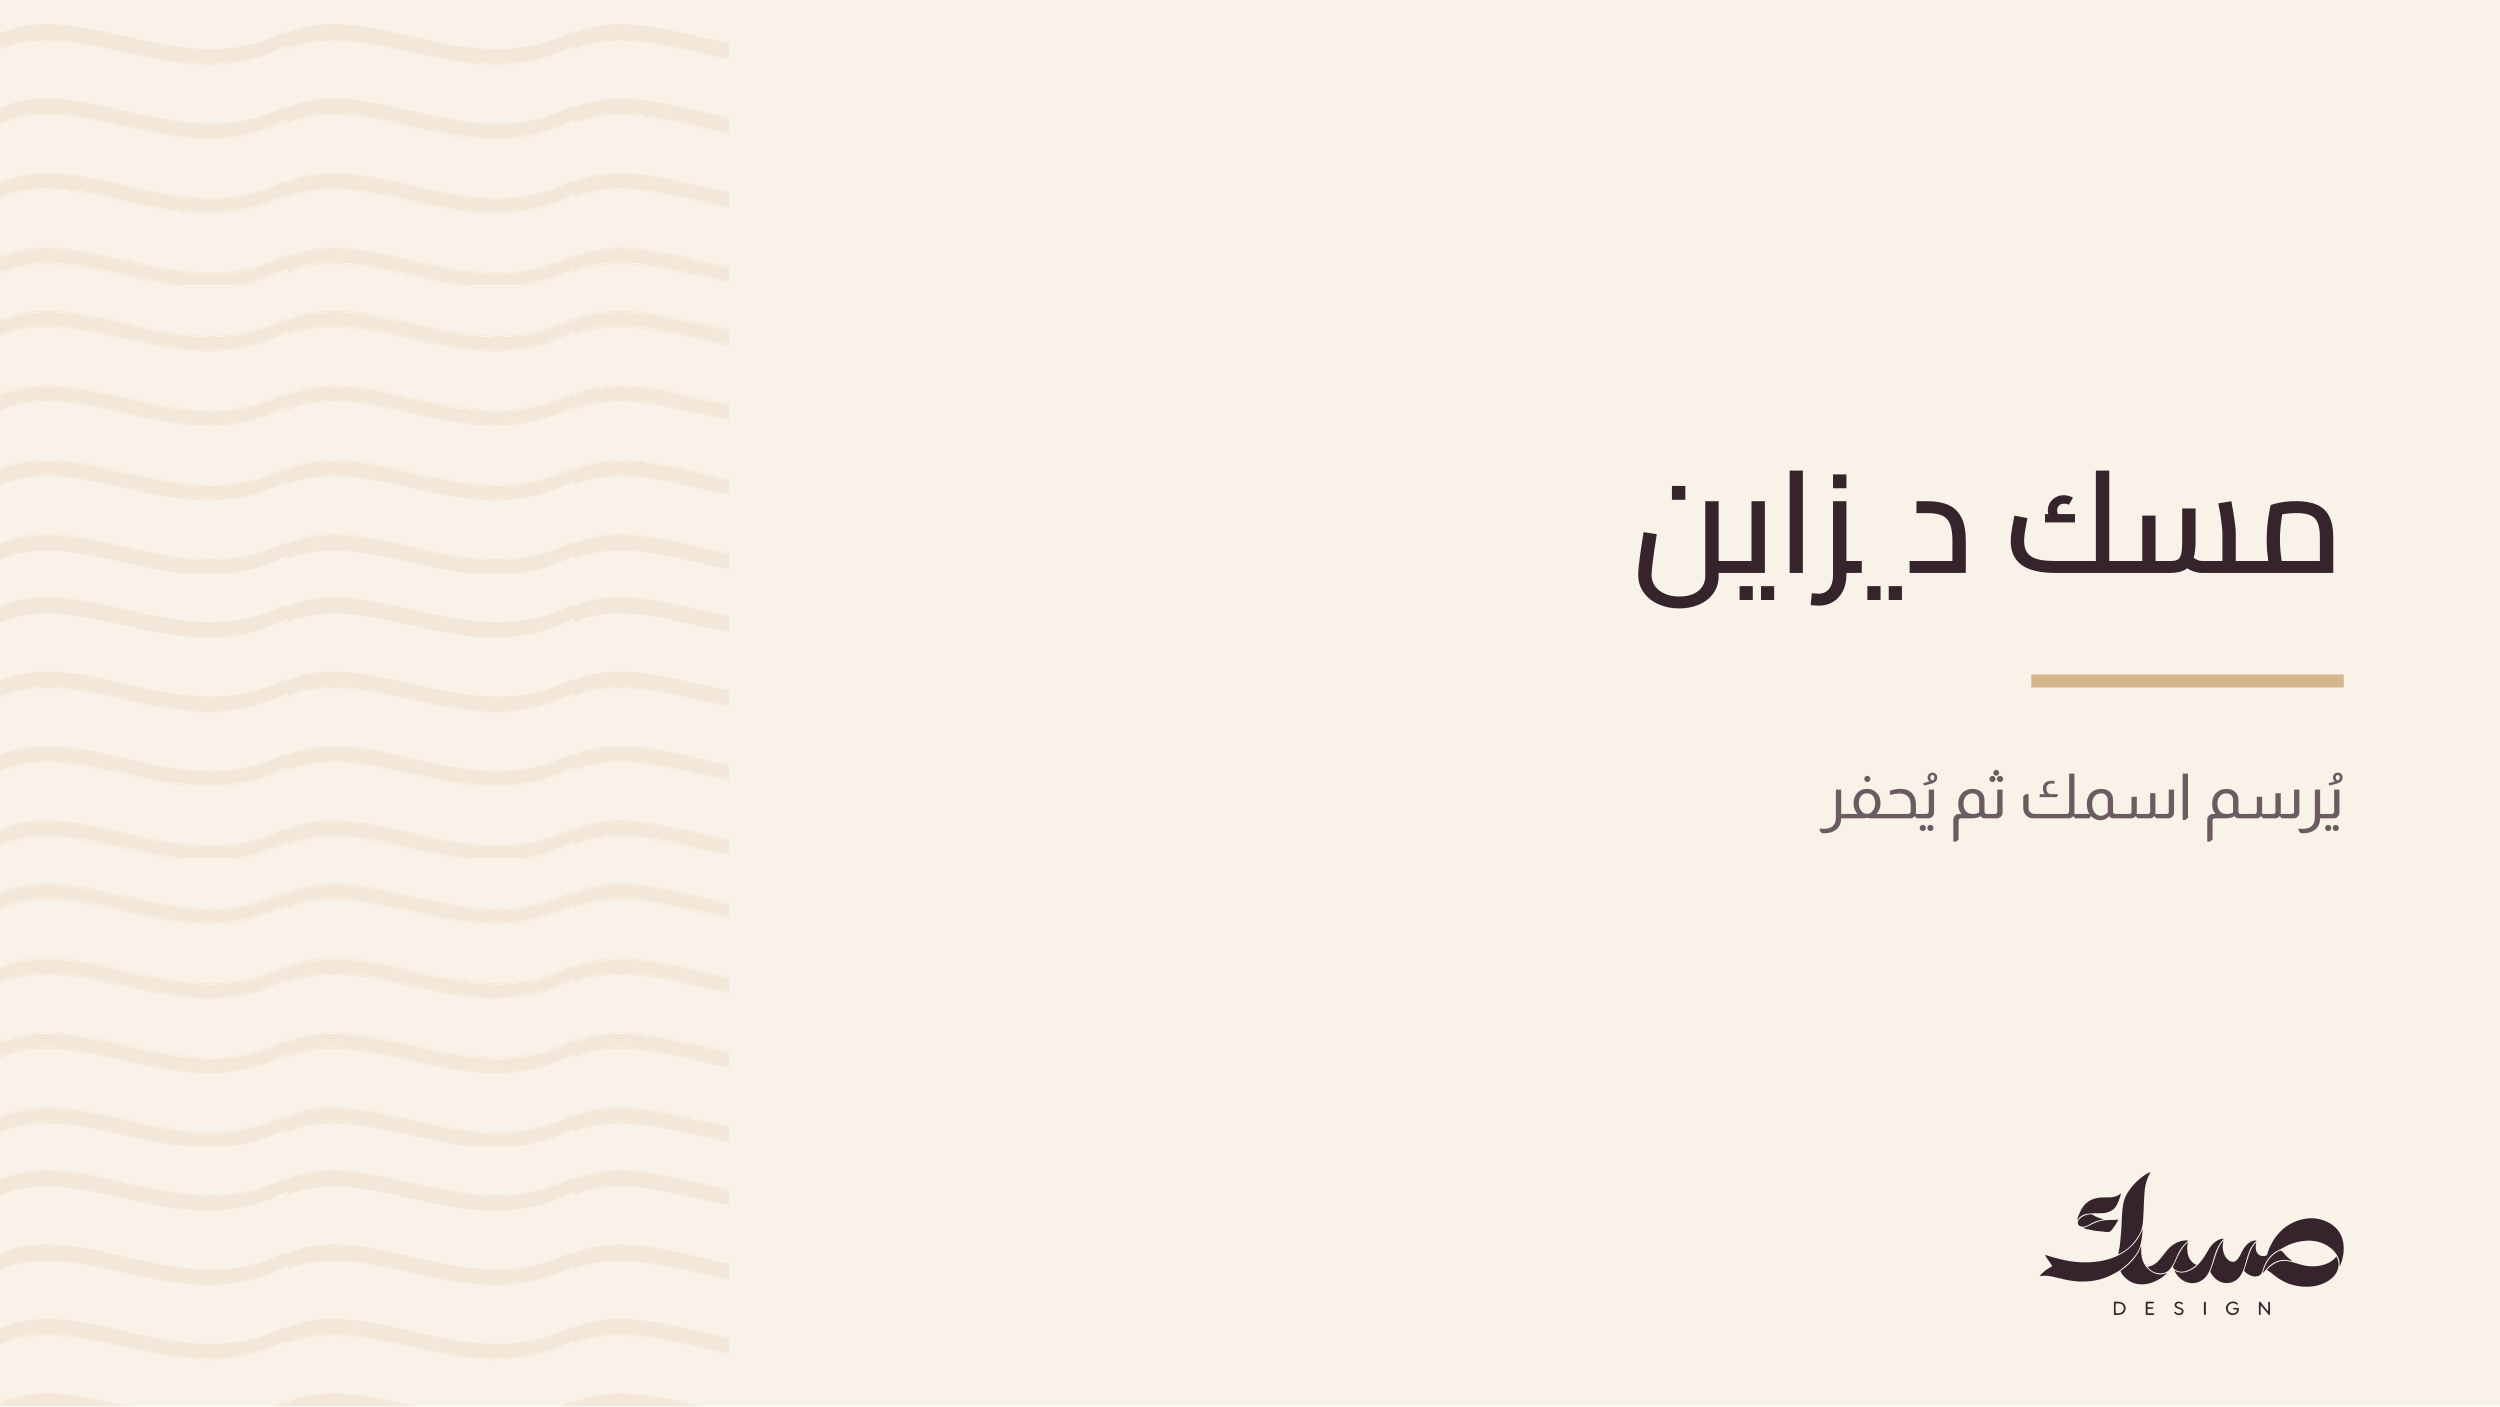
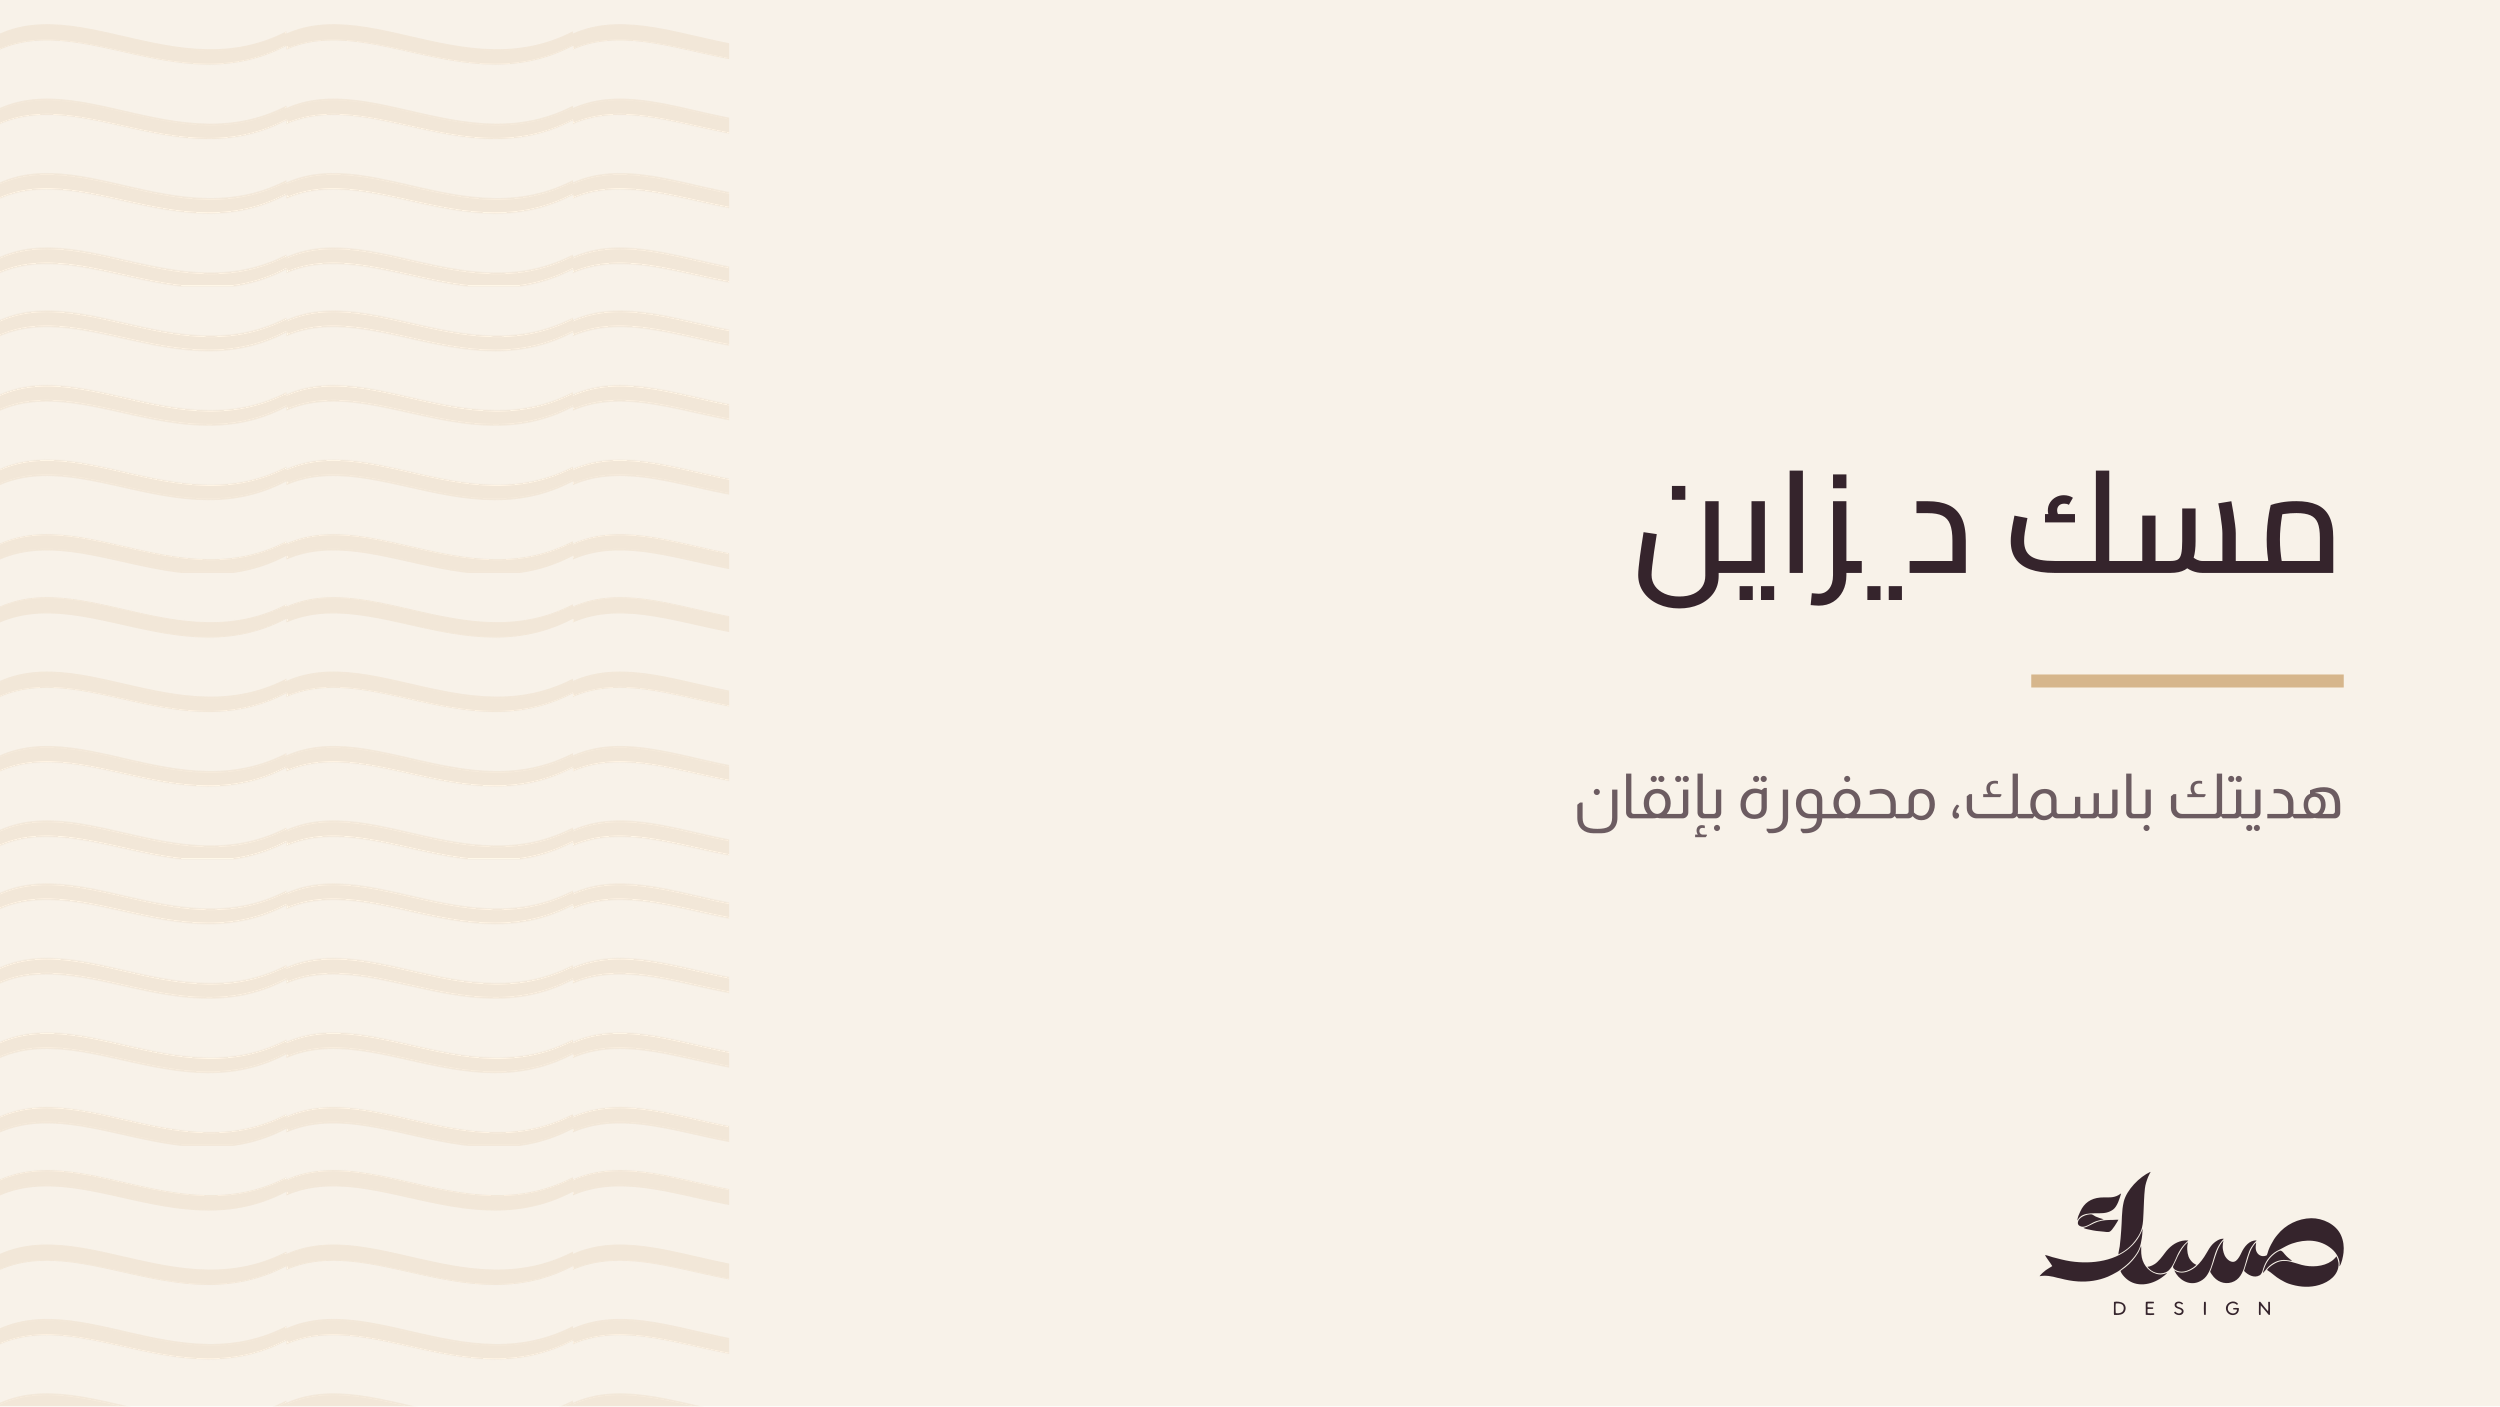
<svg xmlns="http://www.w3.org/2000/svg" viewBox="0 0 1920 1080" width="1920" height="1080" role="img" aria-label="شريحة العنوان">
  <defs>
    <pattern id="m" patternUnits="userSpaceOnUse" width="220" height="220" viewBox="0 0 1000 1000">
      <path d="M-80 165 C250 -90 650 370 1080 60 L1080 110 C650 425 250 -30 -80 220Z" fill="#F2E7D8" data-tone="accent" />
      <path d="M-80 425 C250 170 650 630 1080 320 L1080 370 C650 685 250 230 -80 480Z" fill="#F2E7D8" data-tone="accent" />
      <path d="M-80 685 C250 430 650 890 1080 580 L1080 630 C650 945 250 490 -80 740Z" fill="#F2E7D8" data-tone="accent" />
      <path d="M-80 945 C250 690 650 1150 1080 840 L1080 890 C650 1205 250 750 -80 1000Z" fill="#F2E7D8" data-tone="accent" />
    </pattern>
  </defs>
  <rect width="1920" height="1080" fill="#F8F2E9" />
  <rect width="560" height="1080" fill="url(#m)" />
  <path transform="translate(1253.74 440.00) scale(0.11)" d="M2946.744 0.0Q2845.637 0.0 2777.583 -24.37Q2709.528 -48.739 2675.264 -97.951Q2641.0 -147.164 2641.0 -222.692Q2641.0 -246.692 2644.395 -274.271Q2647.789 -301.849 2652.631 -327.822Q2657.473 -353.796 2661.473 -373.138Q2665.473 -392.48 2666.684 -400.006L2757.538 -382.951Q2754.538 -367.057 2749.196 -339.899Q2743.854 -312.742 2739.117 -281.901Q2734.381 -251.06 2734.381 -223.113Q2734.381 -185.692 2746.197 -158.955Q2758.013 -132.219 2783.407 -115.298Q2808.802 -98.377 2849.643 -90.852Q2890.484 -83.326 2948.64 -83.326H3235.371V-714.156H3328.752V-83.326H3559.366V-400.0H3651.852V-83.326H3756.214Q3789.687 -83.326 3806.976 -93.168Q3824.266 -103.01 3831.213 -132.957Q3838.16 -162.904 3838.16 -221.22V-450.0H3931.541V-221.22Q3931.541 -151.677 3918.15 -105.898Q3930.991 -96.803 3942.224 -91.615Q3960.171 -83.326 3979.066 -83.326H4118.744V-277.157Q4118.744 -294.63 4115.244 -327.472Q4111.744 -360.314 4105.296 -401.867Q4098.849 -443.42 4089.955 -485.63L4181.229 -500.527Q4188.229 -465.316 4195.177 -421.947Q4202.125 -378.579 4207.125 -339.763Q4212.125 -300.947 4212.125 -277.157V-83.326H4438.944Q4435.404 -107.758 4432.394 -138.002Q4427.946 -182.686 4427.946 -233.159Q4427.946 -282.264 4432.499 -328.764Q4437.052 -375.264 4443.657 -413.211Q4450.263 -451.159 4456.263 -474.053Q4478.684 -483.053 4527.527 -492.053Q4576.37 -501.053 4635.528 -501.053Q4721.003 -501.053 4778.398 -476.053Q4835.794 -451.053 4864.268 -395.395Q4892.742 -339.737 4892.742 -245.527V0.0H3979.066Q3943.064 0.0 3908.458 -13.737Q3890.327 -20.934 3873.143 -32.277Q3865.51 -26.051 3856.852 -21.238Q3818.638 0.0 3756.214 0.0ZM326.689 248.0Q245.687 248.0 180.423 218.263Q115.159 188.525 77.579 135.472Q40.0 82.418 40.0 14.365Q40.0 -6.53 43.395 -40.609Q46.789 -74.687 52.237 -116.66Q57.684 -158.634 64.579 -201.923Q71.473 -245.212 77.473 -284.528L169.643 -270.843Q158.749 -202.264 150.459 -144.607Q142.17 -86.95 137.775 -46.24Q133.381 -5.53 133.381 14.154Q133.381 58.258 157.353 92.072Q181.326 125.887 225.061 145.281Q268.796 164.674 326.689 164.674Q385.319 164.674 425.844 146.412Q466.368 128.149 487.366 95.835Q508.365 63.52 508.365 20.47V-500.527H601.745V-83.326H831.011V-500.527H924.392V0.0H709.0L601.745 -3.552713678800501e-15V20.47Q601.745 91.208 564.929 142.314Q528.113 193.42 466.007 220.71Q403.901 248.0 326.689 248.0ZM4532.829 -83.326H4799.361V-245.843Q4799.361 -311.524 4784.468 -348.837Q4769.574 -386.151 4733.602 -401.939Q4697.63 -417.728 4635.528 -417.728Q4593.739 -417.728 4552.818 -411.886Q4544.51 -410.7 4536.946 -409.351Q4535.53 -401.424 4534.116 -392.762Q4528.222 -356.63 4524.327 -315.315Q4520.433 -274.0 4520.433 -233.159Q4520.433 -192.266 4524.274 -152.109Q4528.045 -112.695 4532.829 -83.326ZM1935.0 0.0V-83.326H2233.887V-224.626Q2233.887 -297.678 2217.572 -339.624Q2201.256 -381.571 2164.073 -399.386Q2126.89 -417.201 2063.786 -417.201H1982.786V-500.527H2063.786Q2147.263 -500.527 2206.317 -474.105Q2265.371 -447.682 2296.319 -387.339Q2327.267 -326.995 2327.267 -224.626V0.0ZM1300.901 228.585Q1288.112 228.585 1273.401 227.138Q1258.69 225.69 1244.058 224.585L1252.11 141.681Q1266.637 142.575 1279.269 143.917Q1291.901 145.259 1300.48 145.259Q1345.373 145.259 1372.792 111.076Q1400.212 76.893 1400.212 15.684V-500.527H1493.593V-83.326L1600.855 -83.325Q1600.89 -83.325 1600.928 -83.325Q1600.965 -83.326 1601.0 -83.326L1600.928 -0Q1600.892 -0 1600.855 0.0L1493.593 2.4868995751603507e-14V15.684Q1493.593 78.686 1468.987 126.976Q1444.381 175.267 1401.168 201.926Q1357.956 228.585 1300.901 228.585ZM1097.314 0.0V-714.156H1189.8V0.0ZM2880.16 -352.531V-410.799H2903.267Q2900.003 -423.191 2900.003 -436.377Q2900.003 -466.852 2915.399 -491.011Q2930.794 -515.17 2956.269 -528.907Q2981.744 -542.645 3011.64 -542.645Q3028.483 -542.645 3045.536 -537.934Q3062.59 -533.223 3075.116 -524.802L3046.904 -475.377Q3038.693 -480.377 3030.877 -481.93Q3023.062 -483.483 3014.851 -483.483Q2991.64 -483.483 2978.245 -470.535Q2964.851 -457.588 2964.851 -436.693Q2964.851 -423.904 2970.193 -412.168Q2970.504 -411.483 2970.831 -410.799H3089.591V-352.531ZM1400.212 -591.053V-687.69H1493.804V-591.053ZM275.472 -510.535V-607.172H369.063V-510.535ZM747.947 189.06V92.423H839.958V189.06ZM897.272 189.06V92.423H989.283V189.06ZM1639.947 189.06V92.423H1731.958V189.06ZM1789.272 189.06V92.423H1881.283V189.06Z" fill="#35242C" aria-label="مسك ديزاين" />
  <rect x="1560" y="518" width="240" height="10" fill="#D6B68C" />
-   <path transform="translate(1398.10 628.50) scale(0.048)" d="M4064.0 -716.0V-95.0Q4064.0 -82.0 4061.0 -71.0H4303.0Q4262.0 -138.0 4262.0 -224.0Q4262.0 -345.0 4330.0 -411.0Q4391.0 -469.0 4491.0 -471.0Q4563.0 -471.0 4610.0 -440.0Q4682.0 -392.0 4682.0 -290.0V-109.0Q4682.0 -95.0 4689.0 -85.0Q4698.0 -72.0 4713.0 -71.0H4939.0Q4977.0 -71.0 4977.0 -109.0V-345.0H5062.0V-95.0Q5062.0 -82.0 5060.0 -71.0H5237.0Q5275.0 -71.0 5275.0 -109.0V-403.0H5360.0V-95.0Q5360.0 -82.0 5357.0 -71.0H5535.0Q5573.0 -71.0 5573.0 -109.0V-460.0H5658.0V-95.0Q5658.0 -56.0 5631.5 -28.0Q5605.0 0.0 5568.0 0.0H5375.0L5343.0 -35.0H5340.0Q5312.0 0.0 5270.0 0.0H5078.0L5045.0 -35.0H5042.0Q5014.0 0.0 4972.0 0.0H4690.0Q4645.0 0.0 4618.0 -35.0Q4564.0 30.0 4481.0 30.0Q4394.0 30.0 4330.0 -35.0H4328.0L4300.0 0.0H4075.0L4046.0 -35.0H4044.0Q4016.0 0.0 3974.0 0.0H3402.0Q3349.0 0.0 3307.0 -33.0Q3245.0 -82.0 3245.0 -165.0V-353.0L3288.0 -388.0H3330.0V-165.0Q3330.0 -130.0 3353.0 -104.0Q3382.0 -71.0 3426.0 -71.0H3941.0Q3959.0 -71.0 3970.0 -84.0Q3979.0 -95.0 3979.0 -109.0V-716.0ZM332.0 -460.0V-71.0H593.0Q530.0 -140.0 530.0 -241.0Q530.0 -338.0 583.0 -400.0Q644.0 -472.0 745.0 -472.0Q826.0 -472.0 883.0 -424.0Q961.0 -359.0 961.0 -241.0Q961.0 -141.0 898.0 -71.0H1405.0Q1443.0 -71.0 1443.0 -109.0V-225.0Q1443.0 -303.0 1402.0 -348.0Q1357.0 -398.0 1271.0 -398.0Q1219.0 -398.0 1111.0 -376.0V-443.0Q1203.0 -472.0 1283.0 -472.0Q1407.0 -472.0 1472.0 -395.0Q1528.0 -329.0 1528.0 -222.0V-95.0Q1528.0 -83.0 1525.0 -71.0H1695.0Q1712.0 -71.0 1723.0 -83.0Q1733.0 -93.0 1733.0 -109.0V-460.0H1818.0V-95.0Q1818.0 -58.0 1794.0 -31.0Q1767.0 0.0 1727.0 0.0H1539.0L1511.0 -35.0H1508.0Q1480.0 0.0 1438.0 0.0H830.0Q771.0 0.0 747.0 -8.0H743.0Q719.0 0.0 660.0 0.0H332.0Q329.0 125.0 243.0 187.0Q174.0 238.0 64.0 238.0Q47.0 238.0 21.0 237.0L-12.0 196.0V164.0Q17.0 168.0 51.0 168.0Q247.0 168.0 247.0 -12.0V-460.0ZM6321.0 -71.0Q6267.0 -128.0 6267.0 -232.0Q6270.0 -350.0 6338.0 -414.0Q6398.0 -469.0 6496.0 -471.0Q6578.0 -471.0 6628.0 -430.0Q6688.0 -382.0 6688.0 -290.0V-109.0Q6688.0 -91.0 6698.0 -81.0Q6706.0 -72.0 6717.0 -71.0H6944.0Q6982.0 -71.0 6982.0 -109.0V-345.0H7067.0V-95.0Q7067.0 -82.0 7065.0 -71.0H7242.0Q7280.0 -71.0 7280.0 -109.0V-403.0H7365.0V-95.0Q7365.0 -82.0 7362.0 -71.0H7540.0Q7578.0 -71.0 7578.0 -109.0V-460.0H7663.0V-95.0Q7663.0 -56.0 7636.5 -28.0Q7610.0 0.0 7573.0 0.0H7380.0L7348.0 -35.0H7345.0Q7317.0 0.0 7275.0 0.0H7083.0L7050.0 -35.0H7047.0Q7019.0 0.0 6977.0 0.0H6695.0Q6678.0 0.0 6663.0 -6.0Q6641.0 -13.0 6623.0 -35.0Q6596.0 -17.0 6560.0 -8.0Q6526.0 0.0 6458.0 0.0H6312.0Q6274.0 0.0 6274.0 38.0V338.0L6231.0 373.0H6189.0V23.0Q6189.0 -18.0 6218.0 -46.0Q6245.0 -71.0 6280.0 -71.0ZM2258.0 -71.0Q2204.0 -128.0 2204.0 -232.0Q2207.0 -350.0 2275.0 -414.0Q2335.0 -469.0 2433.0 -471.0Q2515.0 -471.0 2565.0 -430.0Q2625.0 -382.0 2625.0 -290.0V-109.0Q2625.0 -91.0 2635.0 -81.0Q2643.0 -72.0 2654.0 -71.0H2791.0Q2808.0 -71.0 2819.0 -83.0Q2829.0 -93.0 2829.0 -109.0V-460.0H2914.0V-95.0Q2914.0 -58.0 2890.0 -31.0Q2863.0 0.0 2823.0 0.0H2632.0Q2615.0 0.0 2600.0 -6.0Q2578.0 -13.0 2560.0 -35.0Q2533.0 -17.0 2497.0 -8.0Q2463.0 0.0 2395.0 0.0H2249.0Q2211.0 0.0 2211.0 38.0V338.0L2168.0 373.0H2126.0V23.0Q2126.0 -18.0 2155.0 -46.0Q2182.0 -71.0 2217.0 -71.0ZM7995.0 -460.0V-71.0H8181.0Q8198.0 -71.0 8209.0 -83.0Q8219.0 -93.0 8219.0 -109.0V-460.0H8304.0V-95.0Q8304.0 -58.0 8280.0 -31.0Q8253.0 0.0 8213.0 0.0H7995.0Q7992.0 125.0 7906.0 187.0Q7837.0 238.0 7727.0 238.0Q7710.0 238.0 7684.0 237.0L7651.0 196.0V164.0Q7680.0 168.0 7714.0 168.0Q7910.0 168.0 7910.0 -12.0V-460.0ZM4597.0 -290.0Q4597.0 -342.0 4564.0 -373.0Q4535.0 -400.0 4489.0 -400.0Q4425.0 -400.0 4386.0 -352.5Q4347.0 -305.0 4347.0 -228.0Q4347.0 -147.0 4388.0 -93.0Q4427.0 -41.0 4486.0 -41.0Q4544.0 -41.0 4597.0 -94.0ZM2539.0 -290.0Q2539.0 -335.0 2514.0 -366.0Q2484.0 -400.0 2431.0 -400.0Q2368.0 -400.0 2328.5 -354.5Q2289.0 -309.0 2289.0 -236.0Q2289.0 -157.0 2328.0 -113.5Q2367.0 -70.0 2439.0 -70.0Q2500.0 -70.0 2539.0 -94.0ZM6602.0 -290.0Q6602.0 -335.0 6577.0 -366.0Q6547.0 -400.0 6494.0 -400.0Q6431.0 -400.0 6391.5 -354.5Q6352.0 -309.0 6352.0 -236.0Q6352.0 -157.0 6391.0 -113.5Q6430.0 -70.0 6502.0 -70.0Q6563.0 -70.0 6602.0 -94.0ZM745.0 -400.0Q684.0 -400.0 649.5 -357.0Q615.0 -314.0 615.0 -238.0Q615.0 -169.0 652.5 -121.0Q690.0 -73.0 745.0 -71.0Q800.0 -73.0 837.5 -121.0Q875.0 -169.0 875.0 -238.0Q875.0 -314.0 840.5 -357.0Q806.0 -400.0 745.0 -400.0ZM5881.0 -716.0V-10.0L5838.0 25.0H5796.0V-716.0ZM3587.0 -388.0Q3559.0 -429.0 3559.0 -477.0Q3559.0 -536.0 3595.0 -569.0Q3631.0 -602.0 3695.0 -602.0Q3720.0 -602.0 3744.0 -597.0V-551.0Q3723.0 -558.0 3701.0 -558.0Q3617.0 -558.0 3617.0 -477.0Q3617.0 -437.0 3636.5 -412.5Q3656.0 -388.0 3687.0 -388.0H3799.0V-366.0L3778.0 -340.0H3508.0V-388.0ZM1745.0 -591.0Q1714.0 -615.0 1714.0 -655.0Q1714.0 -687.0 1737.0 -709.5Q1760.0 -732.0 1793.0 -732.0Q1825.0 -732.0 1846.5 -710.0Q1868.0 -688.0 1868.0 -654.0Q1868.0 -585.0 1787.0 -559.0L1664.0 -525.0L1647.0 -547.0V-564.0ZM8231.0 -591.0Q8200.0 -615.0 8200.0 -655.0Q8200.0 -687.0 8223.0 -709.5Q8246.0 -732.0 8279.0 -732.0Q8311.0 -732.0 8332.5 -710.0Q8354.0 -688.0 8354.0 -654.0Q8354.0 -585.0 8273.0 -559.0L8150.0 -525.0L8133.0 -547.0V-564.0ZM2874.0 -680.0Q2894.0 -680.0 2908.5 -665.5Q2923.0 -651.0 2923.0 -631.0Q2923.0 -610.0 2908.5 -595.5Q2894.0 -581.0 2874.0 -581.0Q2853.0 -581.0 2838.5 -595.5Q2824.0 -610.0 2824.0 -631.0Q2824.0 -651.0 2838.5 -665.5Q2853.0 -680.0 2874.0 -680.0ZM1638.0 104.0Q1658.0 104.0 1672.5 118.5Q1687.0 133.0 1687.0 153.0Q1687.0 174.0 1672.5 188.5Q1658.0 203.0 1638.0 203.0Q1617.0 203.0 1602.5 188.5Q1588.0 174.0 1588.0 153.0Q1588.0 133.0 1602.5 118.5Q1617.0 104.0 1638.0 104.0ZM8124.0 104.0Q8144.0 104.0 8158.5 118.5Q8173.0 133.0 8173.0 153.0Q8173.0 174.0 8158.5 188.5Q8144.0 203.0 8124.0 203.0Q8103.0 203.0 8088.5 188.5Q8074.0 174.0 8074.0 153.0Q8074.0 133.0 8088.5 118.5Q8103.0 104.0 8124.0 104.0ZM750.0 -680.0Q770.0 -680.0 784.5 -665.5Q799.0 -651.0 799.0 -631.0Q799.0 -610.0 784.5 -595.5Q770.0 -581.0 750.0 -581.0Q729.0 -581.0 715.0 -595.5Q701.0 -610.0 701.0 -631.0Q701.0 -651.0 715.0 -665.5Q729.0 -680.0 750.0 -680.0ZM1759.0 104.0Q1780.0 104.0 1794.0 118.5Q1808.0 133.0 1808.0 153.0Q1808.0 174.0 1794.0 188.5Q1780.0 203.0 1759.0 203.0Q1739.0 203.0 1724.5 188.5Q1710.0 174.0 1710.0 153.0Q1710.0 133.0 1724.5 118.5Q1739.0 104.0 1759.0 104.0ZM8245.0 104.0Q8266.0 104.0 8280.0 118.5Q8294.0 133.0 8294.0 153.0Q8294.0 174.0 8280.0 188.5Q8266.0 203.0 8245.0 203.0Q8225.0 203.0 8210.5 188.5Q8196.0 174.0 8196.0 153.0Q8196.0 133.0 8210.5 118.5Q8225.0 104.0 8245.0 104.0ZM2752.0 -680.0Q2773.0 -680.0 2787.0 -665.5Q2801.0 -651.0 2801.0 -631.0Q2801.0 -610.0 2787.0 -595.5Q2773.0 -581.0 2752.0 -581.0Q2732.0 -581.0 2717.5 -595.5Q2703.0 -610.0 2703.0 -631.0Q2703.0 -651.0 2717.5 -665.5Q2732.0 -680.0 2752.0 -680.0ZM2813.0 -776.0Q2832.0 -776.0 2846.0 -762.5Q2860.0 -749.0 2860.0 -729.0Q2860.0 -710.0 2846.0 -696.0Q2832.0 -682.0 2813.0 -682.0Q2794.0 -682.0 2780.0 -696.0Q2766.0 -710.0 2766.0 -729.0Q2766.0 -749.0 2779.5 -762.5Q2793.0 -776.0 2813.0 -776.0ZM1792.0 -606.0Q1824.0 -622.0 1824.0 -654.0Q1824.0 -693.0 1792.0 -693.0Q1758.0 -693.0 1758.0 -654.0Q1758.0 -616.0 1792.0 -606.0ZM8278.0 -606.0Q8310.0 -622.0 8310.0 -654.0Q8310.0 -693.0 8278.0 -693.0Q8244.0 -693.0 8244.0 -654.0Q8244.0 -616.0 8278.0 -606.0Z" fill="#6C5C61" aria-label="يُرسم اسمك ثم يُحفر" />
+   <path transform="translate(1208.06 628.50) scale(0.048)" d="M3793.0 0.0Q3679.0 0.0 3618.0 -76.0Q3567.0 -139.0 3567.0 -238.0Q3567.0 -351.0 3635.0 -414.0Q3696.0 -472.0 3796.0 -472.0Q3874.0 -472.0 3926.0 -433.0Q3989.0 -384.0 3989.0 -290.0V-71.0H4230.0Q4167.0 -140.0 4167.0 -241.0Q4167.0 -338.0 4220.0 -400.0Q4281.0 -472.0 4382.0 -472.0Q4463.0 -472.0 4520.0 -424.0Q4598.0 -359.0 4598.0 -241.0Q4598.0 -141.0 4535.0 -71.0H5042.0Q5080.0 -71.0 5080.0 -109.0V-225.0Q5080.0 -303.0 5039.0 -348.0Q4994.0 -398.0 4908.0 -398.0Q4856.0 -398.0 4748.0 -376.0V-443.0Q4840.0 -472.0 4920.0 -472.0Q5044.0 -472.0 5109.0 -395.0Q5165.0 -329.0 5165.0 -222.0V-95.0Q5165.0 -83.0 5162.0 -71.0H5332.0Q5348.0 -71.0 5359.0 -82.0Q5370.0 -93.0 5370.0 -109.0V-290.0Q5370.0 -392.0 5442.0 -440.0Q5489.0 -471.0 5567.0 -471.0Q5662.0 -471.0 5726.0 -406.0Q5790.0 -341.0 5790.0 -224.0Q5790.0 -115.0 5726.0 -40.0Q5666.0 30.0 5574.0 30.0Q5488.0 30.0 5434.0 -35.0Q5407.0 0.0 5362.0 0.0H5176.0L5148.0 -35.0H5145.0Q5117.0 0.0 5075.0 0.0H4467.0Q4408.0 0.0 4384.0 -8.0H4380.0Q4356.0 0.0 4297.0 0.0H3989.0Q3985.0 105.0 3926.0 165.0Q3881.0 211.0 3809.0 228.0Q3768.0 238.0 3723.0 238.0Q3699.0 238.0 3677.0 237.0L3644.0 196.0V164.0Q3674.0 168.0 3707.0 168.0Q3898.0 168.0 3903.0 0.0ZM7119.0 -716.0V-95.0Q7119.0 -82.0 7116.0 -71.0H7358.0Q7317.0 -138.0 7317.0 -224.0Q7317.0 -345.0 7385.0 -411.0Q7446.0 -469.0 7546.0 -471.0Q7618.0 -471.0 7665.0 -440.0Q7737.0 -392.0 7737.0 -290.0V-109.0Q7737.0 -95.0 7744.0 -85.0Q7753.0 -72.0 7768.0 -71.0H7994.0Q8032.0 -71.0 8032.0 -109.0V-345.0H8117.0V-95.0Q8117.0 -82.0 8115.0 -71.0H8292.0Q8330.0 -71.0 8330.0 -109.0V-403.0H8415.0V-95.0Q8415.0 -82.0 8412.0 -71.0H8590.0Q8628.0 -71.0 8628.0 -109.0V-460.0H8713.0V-95.0Q8713.0 -56.0 8686.5 -28.0Q8660.0 0.0 8623.0 0.0H8430.0L8398.0 -35.0H8395.0Q8367.0 0.0 8325.0 0.0H8133.0L8100.0 -35.0H8097.0Q8069.0 0.0 8027.0 0.0H7745.0Q7700.0 0.0 7673.0 -35.0Q7619.0 30.0 7536.0 30.0Q7449.0 30.0 7385.0 -35.0H7383.0L7355.0 0.0H7130.0L7101.0 -35.0H7099.0Q7071.0 0.0 7029.0 0.0H6457.0Q6404.0 0.0 6362.0 -33.0Q6300.0 -82.0 6300.0 -165.0V-353.0L6343.0 -388.0H6385.0V-165.0Q6385.0 -130.0 6408.0 -104.0Q6437.0 -71.0 6481.0 -71.0H6996.0Q7014.0 -71.0 7025.0 -84.0Q7034.0 -95.0 7034.0 -109.0V-716.0ZM11210.0 -466.0Q11246.0 -472.0 11287.0 -472.0Q11398.0 -472.0 11466.0 -405.0Q11527.0 -343.0 11527.0 -248.0V-95.0Q11527.0 -82.0 11525.0 -71.0H11739.0Q11716.0 -97.0 11704.0 -133.0Q11690.0 -172.0 11690.0 -215.0Q11690.0 -286.0 11720.0 -334.0Q11747.0 -375.0 11792.0 -393.0V-449.0Q11900.0 -499.0 12013.0 -499.0Q12130.0 -499.0 12195.0 -441.0Q12276.0 -367.0 12276.0 -199.0V-95.0Q12276.0 -60.0 12254.0 -33.0Q12227.0 0.0 12187.0 0.0H11946.0Q11889.0 0.0 11868.0 -7.0H11864.0Q11844.0 0.0 11785.0 0.0H11538.0L11510.0 -35.0H11507.0Q11499.0 -25.0 11489.0 -17.0Q11465.0 0.0 11437.0 0.0H11109.0V-71.0H11405.0Q11442.0 -71.0 11442.0 -109.0V-236.0Q11442.0 -307.0 11399.0 -354.0Q11353.0 -402.0 11257.0 -403.0Q11229.0 -403.0 11210.0 -399.0ZM934.0 -716.0V-109.0Q934.0 -93.0 944.0 -82.0Q955.0 -71.0 972.0 -71.0H1195.0Q1132.0 -140.0 1132.0 -241.0Q1132.0 -338.0 1185.0 -400.0Q1246.0 -472.0 1347.0 -472.0Q1428.0 -472.0 1485.0 -424.0Q1563.0 -359.0 1563.0 -241.0Q1563.0 -141.0 1500.0 -71.0H1722.0Q1739.0 -71.0 1750.0 -83.0Q1760.0 -93.0 1760.0 -109.0V-460.0H1845.0V-95.0Q1845.0 -58.0 1821.0 -31.0Q1794.0 0.0 1754.0 0.0H1432.0Q1373.0 0.0 1349.0 -8.0H1345.0Q1321.0 0.0 1262.0 0.0H939.0Q907.0 0.0 883.0 -21.0Q849.0 -50.0 849.0 -95.0V-716.0ZM10386.0 -716.0V-95.0Q10386.0 -82.0 10383.0 -71.0H10570.0Q10586.0 -71.0 10596.0 -81.0Q10608.0 -92.0 10608.0 -109.0V-460.0H10693.0V-95.0Q10693.0 -83.0 10690.0 -71.0H10878.0Q10895.0 -71.0 10906.0 -83.0Q10916.0 -93.0 10916.0 -109.0V-460.0H11001.0V-95.0Q11001.0 -58.0 10977.0 -31.0Q10950.0 0.0 10910.0 0.0H10704.0L10675.0 -35.0H10672.0Q10645.0 0.0 10602.0 0.0H10397.0L10368.0 -35.0H10366.0Q10338.0 0.0 10296.0 0.0H9724.0Q9671.0 0.0 9629.0 -33.0Q9567.0 -82.0 9567.0 -165.0V-353.0L9610.0 -388.0H9652.0V-165.0Q9652.0 -130.0 9675.0 -104.0Q9704.0 -71.0 9748.0 -71.0H10263.0Q10281.0 -71.0 10292.0 -84.0Q10301.0 -95.0 10301.0 -109.0V-716.0ZM3101.0 -487.0V-172.0Q3101.0 -91.0 3055.0 -44.0Q3004.0 9.0 2901.0 9.0Q2811.0 9.0 2755.0 -37.0Q2680.0 -99.0 2680.0 -224.0Q2680.0 -337.0 2749.0 -410.0Q2813.0 -477.0 2909.0 -477.0Q2962.0 -477.0 3016.0 -453.0L3059.0 -487.0ZM711.0 -460.0V-9.0Q711.0 111.0 638.0 176.0Q567.0 239.0 446.0 239.0H335.0Q216.0 239.0 145.0 178.0Q69.0 113.0 69.0 -9.0V-218.0L112.0 -253.0H154.0V-11.0Q154.0 89.0 206.5 128.5Q259.0 168.0 390.0 168.0Q515.0 168.0 566.0 134.0Q626.0 93.0 626.0 -11.0V-460.0ZM8936.0 -716.0V-109.0Q8936.0 -93.0 8946.0 -82.0Q8957.0 -71.0 8974.0 -71.0H9122.0Q9139.0 -71.0 9150.0 -83.0Q9160.0 -93.0 9160.0 -109.0V-460.0H9245.0V-95.0Q9245.0 -58.0 9221.0 -31.0Q9194.0 0.0 9154.0 0.0H8941.0Q8909.0 0.0 8885.0 -21.0Q8851.0 -50.0 8851.0 -95.0V-716.0ZM2077.0 -716.0V-109.0Q2077.0 -93.0 2087.0 -82.0Q2098.0 -71.0 2115.0 -71.0H2249.0Q2266.0 -71.0 2277.0 -83.0Q2287.0 -93.0 2287.0 -109.0V-460.0H2372.0V-95.0Q2372.0 -58.0 2348.0 -31.0Q2321.0 0.0 2281.0 0.0H2082.0Q2051.0 0.0 2026.0 -21.0Q1992.0 -50.0 1992.0 -95.0V-716.0ZM5455.0 -94.0Q5507.0 -41.0 5570.0 -41.0Q5630.0 -41.0 5667.5 -90.5Q5705.0 -140.0 5705.0 -219.0Q5705.0 -307.0 5661.0 -358.0Q5624.0 -400.0 5563.0 -400.0Q5517.0 -400.0 5488.0 -373.0Q5455.0 -342.0 5455.0 -290.0ZM7652.0 -290.0Q7652.0 -342.0 7619.0 -373.0Q7590.0 -400.0 7544.0 -400.0Q7480.0 -400.0 7441.0 -352.5Q7402.0 -305.0 7402.0 -228.0Q7402.0 -147.0 7443.0 -93.0Q7482.0 -41.0 7541.0 -41.0Q7599.0 -41.0 7652.0 -94.0ZM3016.0 -383.0Q2972.0 -405.0 2927.0 -405.0Q2848.0 -405.0 2803.0 -343.0Q2765.0 -293.0 2765.0 -223.0Q2765.0 -146.0 2801.0 -104.0Q2837.0 -62.0 2901.0 -62.0Q2961.0 -62.0 2989.0 -93.0Q3016.0 -123.0 3016.0 -173.0ZM3903.0 -290.0Q3903.0 -341.0 3873.0 -371.0Q3844.0 -400.0 3796.0 -400.0Q3729.0 -400.0 3690.5 -355.0Q3652.0 -310.0 3652.0 -230.0Q3652.0 -159.0 3691.0 -115.0Q3730.0 -71.0 3792.0 -71.0H3903.0ZM3442.0 -460.0V-9.0Q3442.0 102.0 3379.0 166.0Q3330.0 216.0 3247.0 232.0Q3215.0 238.0 3177.0 238.0Q3153.0 238.0 3131.0 237.0L3098.0 196.0V164.0Q3127.0 168.0 3161.0 168.0Q3357.0 168.0 3357.0 -12.0V-460.0ZM1347.0 -400.0Q1286.0 -400.0 1251.5 -357.0Q1217.0 -314.0 1217.0 -238.0Q1217.0 -169.0 1254.5 -121.0Q1292.0 -73.0 1347.0 -71.0Q1402.0 -73.0 1439.5 -121.0Q1477.0 -169.0 1477.0 -238.0Q1477.0 -314.0 1442.5 -357.0Q1408.0 -400.0 1347.0 -400.0ZM4382.0 -400.0Q4321.0 -400.0 4286.5 -357.0Q4252.0 -314.0 4252.0 -238.0Q4252.0 -169.0 4289.5 -121.0Q4327.0 -73.0 4382.0 -71.0Q4437.0 -73.0 4474.5 -121.0Q4512.0 -169.0 4512.0 -238.0Q4512.0 -314.0 4477.5 -357.0Q4443.0 -400.0 4382.0 -400.0ZM12191.0 -185.0Q12191.0 -314.0 12147.0 -368.0Q12102.0 -424.0 11996.0 -424.0Q11926.0 -424.0 11868.0 -406.0Q11946.0 -405.0 11991.0 -359.0Q12042.0 -308.0 12042.0 -215.0Q12042.0 -176.0 12030.0 -140.0Q12017.0 -98.0 11992.0 -71.0H12154.0Q12167.0 -71.0 12177.0 -79.0Q12191.0 -90.0 12191.0 -109.0ZM11967.0 -216.0Q11967.0 -275.0 11939.5 -310.0Q11912.0 -345.0 11864.0 -345.0Q11812.0 -345.0 11785.0 -306.0Q11762.0 -272.0 11762.0 -213.0Q11763.0 -160.0 11787.0 -123.0Q11815.0 -79.0 11864.0 -77.0Q11909.0 -79.0 11938.0 -118.5Q11967.0 -158.0 11967.0 -216.0ZM6642.0 -388.0Q6614.0 -429.0 6614.0 -477.0Q6614.0 -536.0 6650.0 -569.0Q6686.0 -602.0 6750.0 -602.0Q6775.0 -602.0 6799.0 -597.0V-551.0Q6778.0 -558.0 6756.0 -558.0Q6672.0 -558.0 6672.0 -477.0Q6672.0 -437.0 6691.5 -412.5Q6711.0 -388.0 6742.0 -388.0H6854.0V-366.0L6833.0 -340.0H6563.0V-388.0ZM9909.0 -388.0Q9881.0 -429.0 9881.0 -477.0Q9881.0 -536.0 9917.0 -569.0Q9953.0 -602.0 10017.0 -602.0Q10042.0 -602.0 10066.0 -597.0V-551.0Q10045.0 -558.0 10023.0 -558.0Q9939.0 -558.0 9939.0 -477.0Q9939.0 -437.0 9958.5 -412.5Q9978.0 -388.0 10009.0 -388.0H10121.0V-366.0L10100.0 -340.0H9830.0V-388.0ZM1998.0 260.0Q1977.0 233.0 1977.0 194.0Q1977.0 155.0 2000.0 131.5Q2023.0 108.0 2061.0 108.0Q2084.0 108.0 2109.0 116.0V157.0Q2091.0 152.0 2074.0 152.0Q2022.0 152.0 2022.0 205.0Q2022.0 224.0 2035.0 240.0Q2051.0 260.0 2078.0 260.0H2142.0V277.0L2122.0 301.0H1954.0V260.0ZM6128.0 -94.0H6130.0Q6150.0 -94.0 6163.5 -81.0Q6177.0 -68.0 6178.0 -47.0Q6178.0 -33.0 6171.0 -20.0Q6158.0 5.0 6129.0 5.0Q6104.0 5.0 6088.0 -15.5Q6072.0 -36.0 6072.0 -68.0Q6072.0 -141.0 6137.0 -217.0H6157.0L6181.0 -197.0Q6159.0 -171.0 6143.0 -137.0Q6133.0 -116.0 6128.0 -94.0ZM1805.0 -680.0Q1825.0 -680.0 1839.5 -665.5Q1854.0 -651.0 1854.0 -631.0Q1854.0 -610.0 1839.5 -595.5Q1825.0 -581.0 1805.0 -581.0Q1784.0 -581.0 1769.5 -595.5Q1755.0 -610.0 1755.0 -631.0Q1755.0 -651.0 1769.5 -665.5Q1784.0 -680.0 1805.0 -680.0ZM10653.0 -680.0Q10673.0 -680.0 10687.5 -665.5Q10702.0 -651.0 10702.0 -631.0Q10702.0 -610.0 10687.5 -595.5Q10673.0 -581.0 10653.0 -581.0Q10632.0 -581.0 10617.5 -595.5Q10603.0 -610.0 10603.0 -631.0Q10603.0 -651.0 10617.5 -665.5Q10632.0 -680.0 10653.0 -680.0ZM1413.0 -680.0Q1434.0 -680.0 1448.5 -665.5Q1463.0 -651.0 1463.0 -631.0Q1463.0 -610.0 1448.5 -595.5Q1434.0 -581.0 1413.0 -581.0Q1393.0 -581.0 1378.5 -595.5Q1364.0 -610.0 1364.0 -631.0Q1364.0 -651.0 1378.5 -665.5Q1393.0 -680.0 1413.0 -680.0ZM3051.0 -680.0Q3072.0 -680.0 3086.5 -665.5Q3101.0 -651.0 3101.0 -631.0Q3101.0 -610.0 3086.5 -595.5Q3072.0 -581.0 3051.0 -581.0Q3031.0 -581.0 3016.5 -595.5Q3002.0 -610.0 3002.0 -631.0Q3002.0 -651.0 3016.5 -665.5Q3031.0 -680.0 3051.0 -680.0ZM10821.0 104.0Q10841.0 104.0 10855.5 118.5Q10870.0 133.0 10870.0 153.0Q10870.0 174.0 10855.5 188.5Q10841.0 203.0 10821.0 203.0Q10800.0 203.0 10785.5 188.5Q10771.0 174.0 10771.0 153.0Q10771.0 133.0 10785.5 118.5Q10800.0 104.0 10821.0 104.0ZM4387.0 -680.0Q4407.0 -680.0 4421.5 -665.5Q4436.0 -651.0 4436.0 -631.0Q4436.0 -610.0 4421.5 -595.5Q4407.0 -581.0 4387.0 -581.0Q4366.0 -581.0 4352.0 -595.5Q4338.0 -610.0 4338.0 -631.0Q4338.0 -651.0 4352.0 -665.5Q4366.0 -680.0 4387.0 -680.0ZM10942.0 104.0Q10963.0 104.0 10977.0 118.5Q10991.0 133.0 10991.0 153.0Q10991.0 174.0 10977.0 188.5Q10963.0 203.0 10942.0 203.0Q10922.0 203.0 10907.5 188.5Q10893.0 174.0 10893.0 153.0Q10893.0 133.0 10907.5 118.5Q10922.0 104.0 10942.0 104.0ZM1683.0 -680.0Q1704.0 -680.0 1718.0 -665.5Q1732.0 -651.0 1732.0 -631.0Q1732.0 -610.0 1718.0 -595.5Q1704.0 -581.0 1683.0 -581.0Q1663.0 -581.0 1648.5 -595.5Q1634.0 -610.0 1634.0 -631.0Q1634.0 -651.0 1648.5 -665.5Q1663.0 -680.0 1683.0 -680.0ZM10531.0 -680.0Q10552.0 -680.0 10566.0 -665.5Q10580.0 -651.0 10580.0 -631.0Q10580.0 -610.0 10566.0 -595.5Q10552.0 -581.0 10531.0 -581.0Q10511.0 -581.0 10496.5 -595.5Q10482.0 -610.0 10482.0 -631.0Q10482.0 -651.0 10496.5 -665.5Q10511.0 -680.0 10531.0 -680.0ZM2304.0 104.0Q2324.0 104.0 2338.5 118.5Q2353.0 133.0 2353.0 153.0Q2353.0 174.0 2338.5 188.5Q2324.0 203.0 2304.0 203.0Q2284.0 203.0 2269.5 188.5Q2255.0 174.0 2255.0 153.0Q2255.0 133.0 2269.5 118.5Q2284.0 104.0 2304.0 104.0ZM9177.0 104.0Q9197.0 104.0 9211.5 118.5Q9226.0 133.0 9226.0 153.0Q9226.0 174.0 9211.5 188.5Q9197.0 203.0 9177.0 203.0Q9157.0 203.0 9142.5 188.5Q9128.0 174.0 9128.0 153.0Q9128.0 133.0 9142.5 118.5Q9157.0 104.0 9177.0 104.0ZM1292.0 -680.0Q1312.0 -680.0 1326.5 -665.5Q1341.0 -651.0 1341.0 -631.0Q1341.0 -610.0 1326.5 -595.5Q1312.0 -581.0 1292.0 -581.0Q1272.0 -581.0 1257.5 -595.5Q1243.0 -610.0 1243.0 -631.0Q1243.0 -651.0 1257.5 -665.5Q1272.0 -680.0 1292.0 -680.0ZM2930.0 -680.0Q2950.0 -680.0 2964.5 -665.5Q2979.0 -651.0 2979.0 -631.0Q2979.0 -610.0 2964.5 -595.5Q2950.0 -581.0 2930.0 -581.0Q2910.0 -581.0 2895.5 -595.5Q2881.0 -610.0 2881.0 -631.0Q2881.0 -651.0 2895.5 -665.5Q2910.0 -680.0 2930.0 -680.0ZM381.0 -472.0Q401.0 -472.0 415.5 -457.5Q430.0 -443.0 430.0 -423.0Q430.0 -402.0 415.5 -387.5Q401.0 -373.0 381.0 -373.0Q361.0 -373.0 346.5 -387.5Q332.0 -402.0 332.0 -423.0Q332.0 -443.0 346.5 -457.5Q361.0 -472.0 381.0 -472.0Z" fill="#6C5C61" aria-label="هديتك باسمك، محفورة بإتقان" />
  <svg version="1.1" viewBox="0 0 100 47.098" x="1380" y="900" width="420" height="110" preserveAspectRatio="xMaxYMid meet">
    <g id="wordmark">
      <path id="misk06-engrave" fill="#35242C" fill-rule="nonzero" stroke="none" d="M98.581,31.091 C98.967,28.903 97.64,26.662 96.017,25.298 C92.247,22.131 87.452,22.052 82.958,23.586 C81.656,24.03 80.479,24.723 79.273,25.37 C78.821,25.613 78.361,25.825 77.911,26.073 C76.827,26.67 75.724,27.735 75.001,28.734 C74.335,29.654 73.816,30.775 73.491,31.859 C73.261,32.623 73.076,33.597 72.303,34.035 C70.521,35.042 68.475,33.883 67.211,32.58 C67.51,31.484 67.908,30.391 68.235,29.295 C68.911,27.032 69.453,24.955 71.181,23.234 C71.214,23.523 71.122,23.854 71.081,24.168 C71.03,24.554 71.021,24.983 71.07,25.369 C71.251,26.798 72.418,27.93 73.905,27.677 C74.178,27.631 74.468,27.556 74.706,27.406 C74.797,27.349 75.162,25.986 75.243,25.77 C75.723,24.488 76.378,23.336 77.078,22.165 C77.386,21.648 77.797,21.195 78.168,20.723 C80.796,17.38 85.054,15.299 89.287,15.236 C93.07,15.18 97.445,17.215 99.071,20.803 C99.898,22.628 100.14,24.577 99.927,26.571 C99.812,27.643 99.29,30.323 98.581,31.091 Z     M0.038,34.302 C0.042,34.284 0,34.281 0,34.262 C0,34.169 0.802,33.363 0.92,33.252 C1.616,32.594 2.409,32.002 3.243,31.533 C3.546,31.362 3.88,31.2 4.148,30.977 C3.419,29.73 2.462,28.628 1.747,27.372 C2.427,27.372 3.486,27.851 4.204,28.035 C6.17,28.537 8.118,29.092 10.133,29.395 C17.143,30.45 25.566,29.394 30.642,24.011 C31.721,22.867 32.635,21.598 33.277,20.162 C33.493,19.679 33.728,19.221 33.847,18.7 C33.889,18.962 33.831,19.182 33.816,19.441 C33.769,20.241 33.719,21.053 33.584,21.844 C33.379,23.055 33.221,24.058 32.75,25.209 C31.88,27.332 29.729,29.733 27.919,31.13 C27.118,31.747 26.326,32.437 25.435,32.923 C24.461,33.456 23.496,34.022 22.471,34.45 C19.347,35.753 16.005,36.236 12.616,36.027 C10.672,35.907 8.72,35.554 6.848,35.048 C6.533,34.963 6.202,34.934 5.887,34.845 C3.995,34.314 1.998,33.927 0.038,34.302 Z     M97.619,27.798 C97.944,28.456 98.149,29.13 98.264,29.856 C98.355,30.437 98.294,31.05 98.163,31.618 C97.395,34.935 93.904,36.842 90.809,37.477 C87.759,38.102 84.831,37.733 81.917,36.772 C80.932,36.447 80.012,35.898 79.113,35.396 C77.549,34.525 76.31,33.168 74.778,32.259 C75.1,31.686 75.763,31.13 76.308,30.758 C77.158,30.178 78.022,29.664 79.032,29.424 C81.45,28.85 83.883,29.994 86.163,30.592 C89.29,31.413 93.303,31.23 96.017,29.328 C96.644,28.888 97.134,28.344 97.619,27.798 Z     M36.411,0 C36.411,0.026 36.465,0.027 36.468,0.053 C36.475,0.138 36.289,0.374 36.247,0.453 C36.039,0.848 35.842,1.24 35.677,1.655 C35.197,2.866 34.77,4.115 34.62,5.421 C34.31,8.108 34.292,10.814 34.15,13.512 C34.063,15.169 34.054,16.789 33.634,18.399 C33.118,20.377 31.835,22.238 30.482,23.748 C29.578,24.756 28.433,25.662 27.278,26.358 C26.828,26.629 26.346,26.857 25.916,27.154 C25.832,26.757 26.255,25.053 26.335,24.488 C26.578,22.763 26.663,21.015 26.816,19.281 C27.095,16.13 26.913,12.916 27.652,9.827 C28.582,5.942 32.823,1.623 36.411,0 Z     M71.346,22.565 C71.115,22.888 70.761,23.128 70.515,23.447 C69.884,24.261 69.27,25.118 68.907,26.09 C68.442,27.339 68.048,28.645 67.71,29.936 C67.129,32.153 66.253,34.819 64.051,35.951 C61.669,37.175 59.023,36.554 57.263,34.583 C57.056,34.351 56.061,33.056 56.076,32.82 C56.087,32.644 56.241,32.426 56.3,32.259 C56.574,31.487 56.856,30.716 57.105,29.936 C57.94,27.326 58.559,24.674 60.446,22.581 C60.446,22.855 60.322,23.161 60.276,23.447 C60.159,24.177 60.16,24.963 60.298,25.69 C60.414,26.3 60.568,26.888 60.834,27.452 C61.446,28.746 63.166,30.333 64.594,29.215 C65.347,28.625 65.962,27.426 66.357,26.571 C67.244,24.654 68.983,22.37 71.346,22.565 Z     M41.939,33.216 C41.436,33.817 40.732,34.331 40.096,34.783 C36.688,37.208 31.754,38.105 28.399,35.048 C27.674,34.386 26.888,33.52 26.571,32.58 C27.121,32.154 27.69,31.75 28.239,31.321 C29.852,30.061 31.296,28.391 32.36,26.651 C32.798,25.936 33.055,25.127 33.366,24.356 C33.439,24.782 33.386,25.251 33.385,25.69 C33.384,26.497 33.424,27.301 33.585,28.093 C34.157,30.917 36.356,33.375 39.295,33.712 C39.908,33.783 40.635,33.674 41.218,33.484 C41.468,33.402 41.696,33.25 41.939,33.216 Z     M60.563,22.005 C58.801,23.712 57.883,26.11 57.213,28.414 C56.617,30.46 56.096,32.619 54.778,34.342 C54.098,35.232 53.143,35.864 52.114,36.255 C48.955,37.455 45.638,35.382 44.318,32.5 C44.326,32.473 44.314,32.419 44.342,32.419 C44.348,32.419 44.993,32.8 45.143,32.853 C45.673,33.041 46.182,33.12 46.746,33.118 C48.334,33.111 50.21,32.219 51.392,31.172 C52.817,29.911 53.921,28.37 54.862,26.731 C55.46,25.69 56.069,24.591 56.92,23.729 C57.792,22.845 59.278,21.838 60.563,22.005 Z     M26.797,7.089 C26.327,8.684 25.561,11.356 24.153,12.395 C23.535,12.85 22.814,13.175 22.07,13.369 C19.079,14.148 14.073,12.486 12.456,15.975 C12.342,15.106 13.005,13.83 13.365,13.032 C14.642,10.207 16.837,8.723 19.907,8.441 C21.429,8.302 23.168,8.576 24.634,8.165 C25.046,8.049 25.461,7.906 25.836,7.692 C26.161,7.505 26.475,7.247 26.797,7.089 Z     M48.884,22.565 C48.425,23.035 47.911,23.463 47.467,23.958 C46.616,24.908 45.892,26.064 45.352,27.212 C44.53,28.962 43.807,31.194 42.328,32.5 C42.074,32.724 41.767,32.882 41.458,33.016 C39.324,33.94 36.812,33.057 35.444,31.218 C35.673,31.159 35.931,31.142 36.17,31.082 C36.75,30.935 37.266,30.66 37.773,30.351 C39.004,29.602 40.344,27.815 41.203,26.651 C42.633,24.712 44.511,23.144 46.906,22.665 C47.546,22.536 48.235,22.495 48.884,22.565 Z     M51.541,30.577 C51.174,30.878 50.827,31.222 50.431,31.486 C49.151,32.34 47.436,33.079 45.864,32.726 C45.169,32.569 43.925,32.083 43.846,31.218 C43.83,31.037 44.638,29.526 44.765,29.215 C45.488,27.432 47.198,24.158 48.829,23.115 C48.339,24.484 48.467,26.493 48.965,27.853 C49.253,28.639 49.877,29.437 50.511,29.977 C50.817,30.238 51.207,30.377 51.541,30.577 Z     M25.916,15.734 C25.479,16.549 23.882,19.229 23.112,19.622 C22.459,19.956 21.652,19.696 20.948,19.649 C19.459,19.55 17.91,19.367 16.462,19.017 C15.774,18.85 14.968,18.782 14.357,18.399 C16.066,18.042 17.455,16.927 19.106,16.382 C20.78,15.828 22.483,15.82 24.233,15.792 C24.793,15.783 25.364,15.695 25.916,15.734 Z     M83.045,29.295 C82.758,29.32 82.326,29.172 81.997,29.114 C81.161,28.968 80.276,28.902 79.433,29.025 C77.641,29.285 75.857,30.399 74.7,31.779 C74.282,32.276 73.894,32.83 73.424,33.276 C73.428,32.88 73.724,32.199 73.855,31.779 C74.455,29.845 75.656,28.144 77.27,26.914 C77.694,26.591 78.812,25.783 79.353,25.918 C79.807,26.031 80.407,26.852 80.707,27.212 C81.381,28.019 82.231,28.645 83.045,29.295 Z     M17.023,13.96 C17.428,13.985 17.986,14.491 18.385,14.67 C19.262,15.065 20.145,15.34 21.071,15.595 C19.901,15.899 18.77,16.047 17.664,16.604 C16.634,17.123 15.302,18.061 14.139,18.045 C13.486,18.037 12.585,17.627 12.567,16.877 C12.521,14.936 15.44,13.861 17.023,13.96 Z     M24.474,47.041 C24.356,46.602 24.424,46.038 24.425,45.559 C24.428,44.625 24.402,43.688 24.434,42.755 C25.371,42.544 26.806,42.657 27.598,43.288 C28.608,44.091 28.458,45.963 27.358,46.623 C26.489,47.144 25.453,47.062 24.474,47.041 Z     M25.034,43.271 C24.921,44.279 24.969,45.415 25.025,46.44 C25.666,46.596 26.582,46.506 27.117,46.077 C27.809,45.522 27.875,44.156 27.117,43.617 C26.504,43.179 25.749,43.24 25.034,43.271 Z     M75.107,45.846 C75.27,44.9 75.128,43.741 75.157,42.755 C75.352,42.713 75.531,42.719 75.728,42.755 C75.768,44.168 75.764,45.588 75.737,47.001 C75.616,47.015 75.478,47.054 75.347,47.025 C75.239,47.001 74.84,46.396 74.731,46.28 C74.021,45.515 73.403,44.649 72.703,43.883 C72.621,44.879 72.671,45.915 72.676,46.921 C72.605,46.98 72.712,47.005 72.623,47.029 C72.481,47.067 72.288,47.03 72.142,47.026 C72.058,46.544 72.102,45.983 72.1,45.478 C72.097,44.571 72.08,43.661 72.112,42.755 C72.23,42.73 72.406,42.675 72.543,42.725 C72.639,42.761 73.047,43.358 73.147,43.476 C73.808,44.257 74.401,45.102 75.107,45.846 Z     M65.233,43.395 C65.168,43.482 65.008,43.732 64.852,43.732 C64.811,43.732 64.694,43.583 64.662,43.556 C64.469,43.389 64.215,43.276 63.971,43.211 C63.31,43.035 62.571,43.329 62.175,43.876 C61.999,44.119 61.941,44.387 61.896,44.677 C61.595,46.616 64.667,47.394 64.923,45.318 C64.535,45.209 64.095,45.286 63.688,45.238 C63.674,45.122 63.586,44.842 63.73,44.762 C63.813,44.716 65.343,44.753 65.493,44.781 C65.814,47.552 62.132,47.857 61.374,45.559 C60.616,43.263 63.72,41.563 65.233,43.395 Z     M37.532,42.712 C37.588,42.902 37.589,43.033 37.554,43.235 C36.89,43.269 36.199,43.271 35.53,43.248 C35.446,43.636 35.463,44.105 35.495,44.517 C36.074,44.6 36.702,44.514 37.292,44.572 C37.3,44.638 37.373,44.96 37.292,45.012 C37.112,45.129 35.837,45.058 35.53,45.068 C35.412,45.48 35.471,46.002 35.499,46.44 C36.129,46.569 36.875,46.483 37.532,46.49 C37.57,46.522 37.621,46.464 37.646,46.52 C37.701,46.646 37.66,46.865 37.66,47.001 C37.071,47.121 35.501,47.102 34.891,47.001 C34.881,46.36 34.904,45.719 34.897,45.078 C34.889,44.308 34.84,43.52 34.926,42.755 C35.749,42.615 36.688,42.695 37.532,42.712 Z     M47.178,43.315 C47.098,43.404 46.955,43.586 46.826,43.617 C46.736,43.638 46.497,43.364 46.41,43.315 C46.028,43.102 45.231,43.052 45.029,43.556 C44.814,44.093 45.356,44.36 45.784,44.477 C46.628,44.708 47.64,45.228 47.253,46.28 C46.811,47.483 44.902,47.228 44.262,46.358 C44.262,46.326 44.215,46.311 44.208,46.28 C44.187,46.176 44.508,45.993 44.583,45.928 C45.037,46.481 45.932,46.852 46.536,46.28 C46.646,46.175 46.749,46.04 46.749,45.879 C46.749,44.868 44.589,45.211 44.406,43.956 C44.187,42.462 46.354,42.253 47.178,43.315 Z     M54.597,42.727 C54.71,43.233 54.648,43.827 54.647,44.357 C54.646,45.237 54.664,46.121 54.638,47.001 C54.441,47.033 54.248,47.027 54.044,47.001 C54.003,45.601 53.953,44.151 54.047,42.755 C54.231,42.718 54.396,42.712 54.597,42.727 Z" />
    </g>
  </svg>
</svg>
